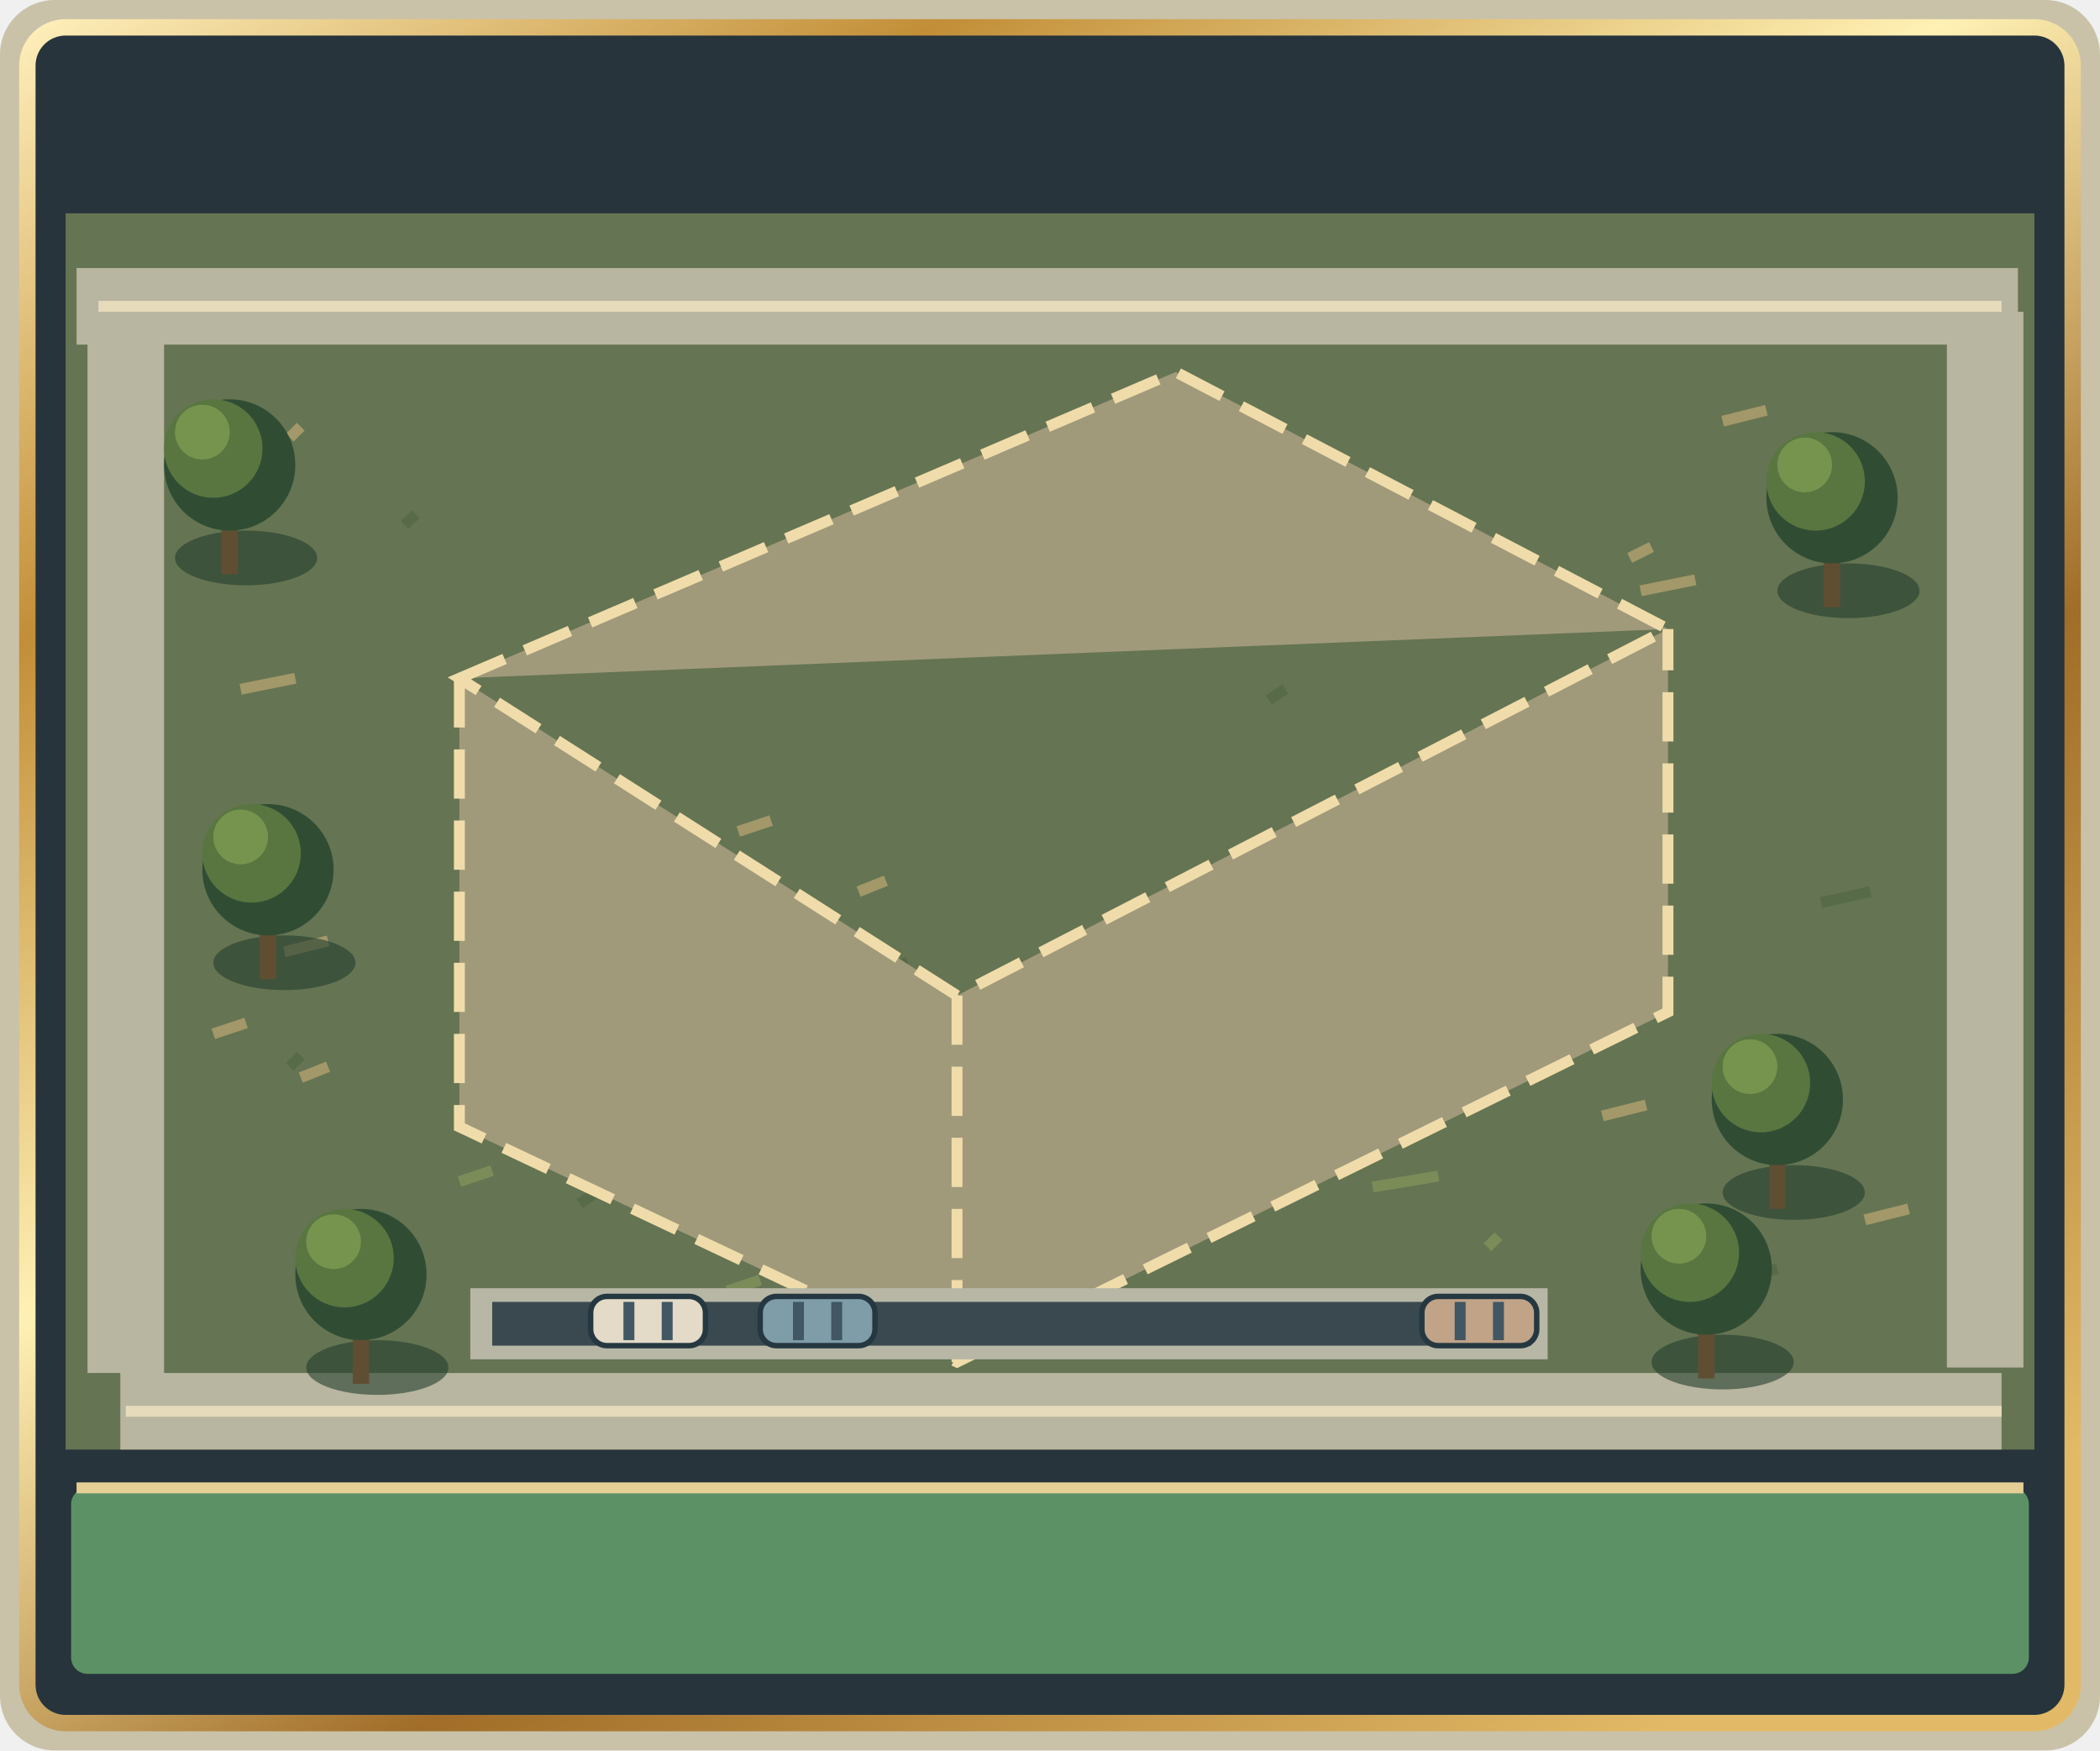
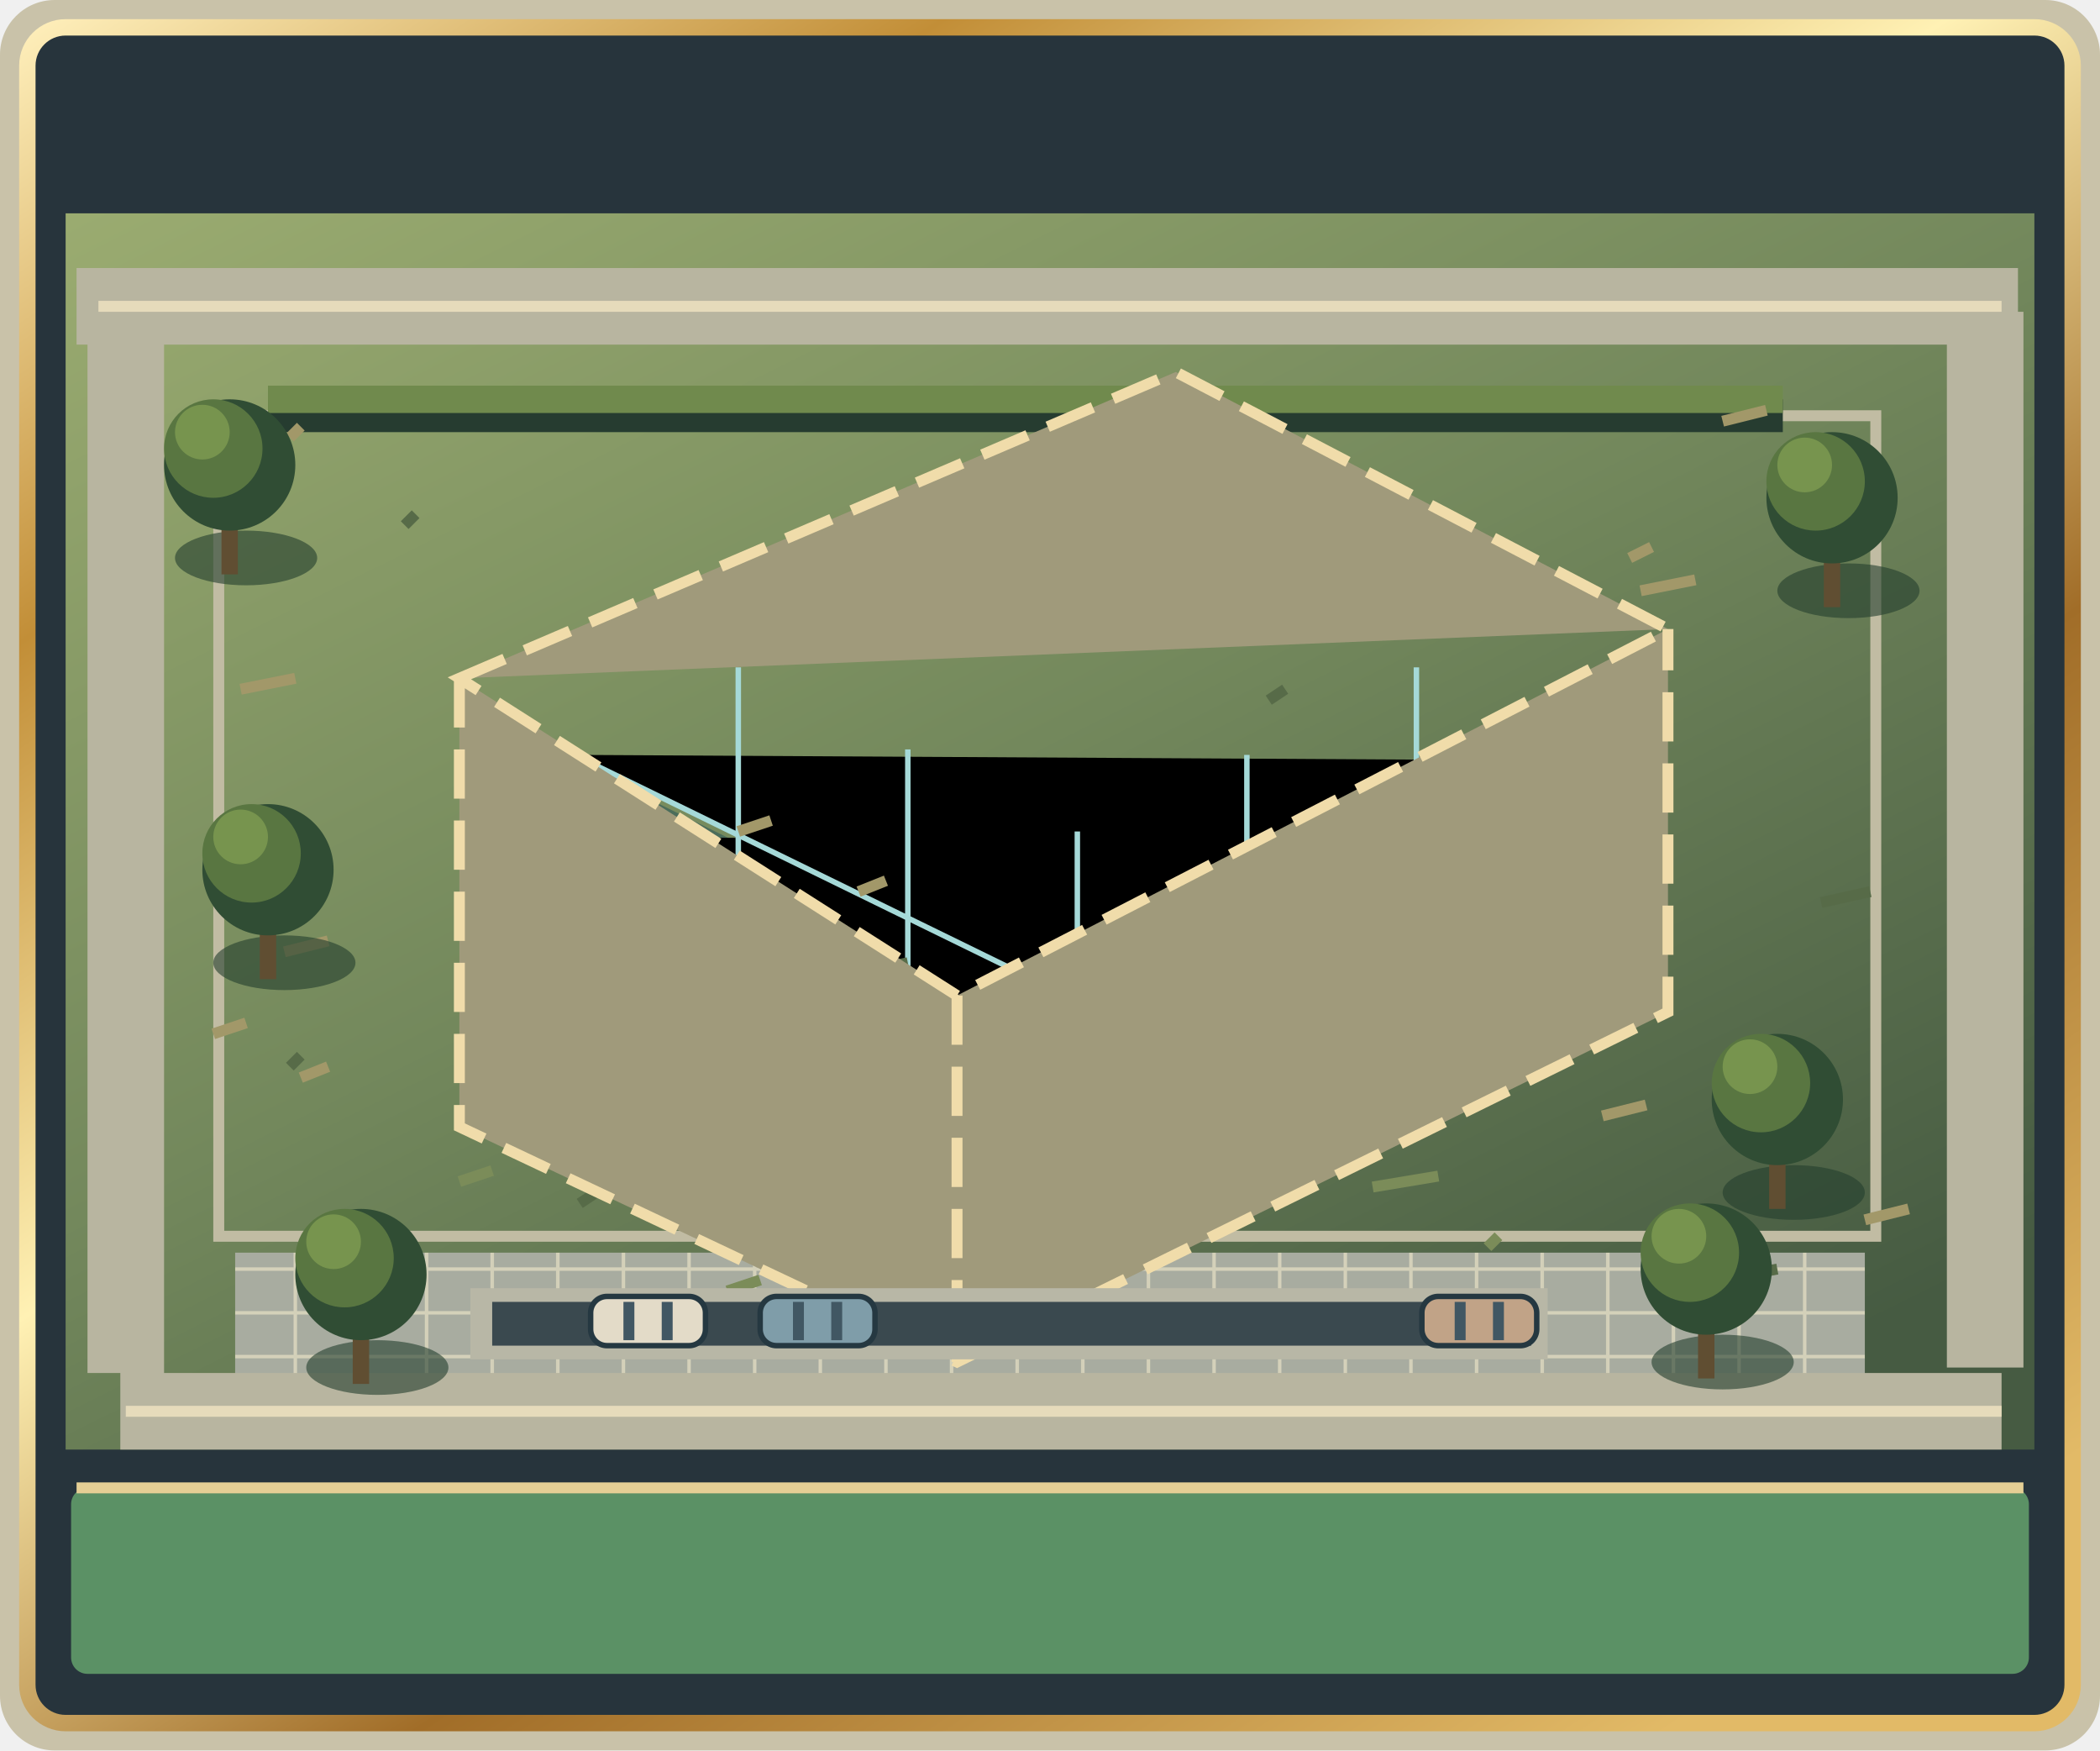
<svg xmlns="http://www.w3.org/2000/svg" viewBox="0 0 384 320" role="img" aria-label="Стадия строительства">
  <defs>
    <linearGradient id="gold" x2="0.8" y2="1">
      <stop stop-color="#fff0bc" />
      <stop offset=".22" stop-color="#c28e37" />
      <stop offset=".46" stop-color="#fff1b4" />
      <stop offset=".7" stop-color="#a16d28" />
      <stop offset="1" stop-color="#e2ba67" />
    </linearGradient>
    <linearGradient id="cream" x2="1" y2="1">
      <stop stop-color="#fff5d7" />
      <stop offset=".5" stop-color="#e8d3a0" />
      <stop offset="1" stop-color="#f7e9c8" />
    </linearGradient>
    <linearGradient id="navy" x2=".7" y2="1">
      <stop stop-color="#263b49" />
      <stop offset="1" stop-color="#06121e" />
    </linearGradient>
    <linearGradient id="glass" x2="1" y2="1">
      <stop stop-color="#d4e9e8" />
      <stop offset=".45" stop-color="#6495ad" />
      <stop offset="1" stop-color="#294453" />
    </linearGradient>
    <pattern id="grain" width="9" height="9" patternUnits="userSpaceOnUse">
      <path d="M0 1h2m3 4h1m1 3h2" stroke="#fff" opacity=".07" />
    </pattern>
+     <linearGradient id="soil" x2=".8" y2="1">
+       <stop stop-color="#9aab70" />
+       <stop offset=".5" stop-color="#73885c" />
+       <stop offset="1" stop-color="#465b42" />
+     </linearGradient>
+     <linearGradient id="concrete" x2="1" y2="1">
+       <stop stop-color="#e3decb" />
+       <stop offset="1" stop-color="#8d9b98" />
+     </linearGradient>
+     <pattern id="pavers" width="12" height="8" patternUnits="userSpaceOnUse">
+       <rect width="12" height="8" fill="#a8aca0" />
+       <path d="M0 0h12M0 8h12M6 0v8" stroke="#d3d0b9" stroke-width=".65" />
+     </pattern>
  </defs>
  <rect width="384" height="320" rx="10" fill="#c9c2a9" />
  <rect x="5" y="5" width="374" height="310" rx="7" fill="#27343c" stroke="url(#gold)" stroke-width="3" />
-   <rect x="12" y="39" width="360" height="226" fill="#657452" />
+   <rect x="12" y="39" width="360" height="226" fill="url(#soil)" />
+   <path d="M40 76H343V226H40Z" fill="none" stroke="#c1bca3" stroke-width="2" />
+   <path d="M43 229H341V253H43Z" fill="url(#pavers)" />
+   <path d="M49 76h277" stroke="#263c30" stroke-width="6" />
+   <path d="M49 73h277" stroke="#708a4d" stroke-width="5" />
+   <path d="M90 132l106 52 102-51v49l-102 51-106-50z" fill="#164757" opacity=".45" />
+   <path d="M105 138l90 44 88-43m-178 14l90 44 88-43m-178 14l90 44 88-43m-148-47v48m31-33v48m31-33v48m31-62v47m31-63v47" stroke="#a5d9d8" stroke-width="1" />
  <path d="M14 56H369M22 258H366M23 56V251M363 57V250" stroke="#b8b5a0" stroke-width="14" />
  <path d="M18 56H366M23 258H366" stroke="#e6dbbb" stroke-width="2" />
  <path d="M106 220l3 -2" stroke="#576b48" stroke-width="2" />
  <path d="M98 201l9 -2" stroke="#576b48" stroke-width="2" />
  <path d="M232 128l3 -2" stroke="#576b48" stroke-width="2" />
  <path d="M52 174l8 -2" stroke="#a29869" stroke-width="2" />
  <path d="M39 189l6 -2" stroke="#a29869" stroke-width="2" />
  <path d="M155 226l3 -2" stroke="#576b48" stroke-width="2" />
  <path d="M53 80l2 -2" stroke="#a29869" stroke-width="2" />
  <path d="M315 77l8 -2" stroke="#a29869" stroke-width="2" />
  <path d="M148 183l2 -2" stroke="#a29869" stroke-width="2" />
  <path d="M151 187l9 -2" stroke="#a29869" stroke-width="2" />
  <path d="M157 163l5 -2" stroke="#a29869" stroke-width="2" />
  <path d="M150 192l6 -2" stroke="#7b8c59" stroke-width="2" />
  <path d="M251 217l12 -2" stroke="#7b8c59" stroke-width="2" />
  <path d="M133 236l6 -2" stroke="#7b8c59" stroke-width="2" />
  <path d="M208 203l8 -2" stroke="#a29869" stroke-width="2" />
  <path d="M135 152l6 -2" stroke="#a29869" stroke-width="2" />
  <path d="M293 204l8 -2" stroke="#a29869" stroke-width="2" />
  <path d="M55 197l5 -2" stroke="#a29869" stroke-width="2" />
  <path d="M244 181l12 -2" stroke="#7b8c59" stroke-width="2" />
  <path d="M225 215l12 -2" stroke="#a29869" stroke-width="2" />
  <path d="M229 97l9 -2" stroke="#a29869" stroke-width="2" />
  <path d="M298 102l4 -2" stroke="#a29869" stroke-width="2" />
  <path d="M239 169l9 -2" stroke="#a29869" stroke-width="2" />
  <path d="M53 195l2 -2" stroke="#576b48" stroke-width="2" />
  <path d="M341 223l8 -2" stroke="#a29869" stroke-width="2" />
  <path d="M125 118l10 -2" stroke="#7b8c59" stroke-width="2" />
  <path d="M44 126l10 -2" stroke="#a29869" stroke-width="2" />
  <path d="M156 178l10 -2" stroke="#576b48" stroke-width="2" />
  <path d="M333 165l9 -2" stroke="#576b48" stroke-width="2" />
  <path d="M318 230l2 -2" stroke="#576b48" stroke-width="2" />
  <path d="M300 108l10 -2" stroke="#a29869" stroke-width="2" />
  <path d="M143 184l2 -2" stroke="#576b48" stroke-width="2" />
  <path d="M224 220l10 -2" stroke="#7b8c59" stroke-width="2" />
  <path d="M296 180l9 -2" stroke="#576b48" stroke-width="2" />
  <path d="M250 163l2 -2" stroke="#a29869" stroke-width="2" />
  <path d="M314 234l11 -2" stroke="#576b48" stroke-width="2" />
  <path d="M272 228l2 -2" stroke="#7b8c59" stroke-width="2" />
  <path d="M128 215l11 -2" stroke="#7b8c59" stroke-width="2" />
  <path d="M84 216l6 -2" stroke="#7b8c59" stroke-width="2" />
  <path d="M74 96l2 -2" stroke="#576b48" stroke-width="2" />
  <path d="M84 124l131-56 90 47-130 67zM84 124v82l91 43 130-64v-70M175 182v67" fill="#a09a7b" stroke="#f0dcaa" stroke-width="2" stroke-dasharray="9 4" />
  <path d="M86 242h197" stroke="#b8b7a6" stroke-width="13" />
  <path d="M90 242h190" stroke="#3a494f" stroke-width="8" />
  <rect x="108" y="237" width="21" height="9" rx="3" fill="#e3dbc8" stroke="#253841" />
  <path d="M115 238v7m7-7v7" stroke="#415763" stroke-width="2" />
  <rect x="139" y="237" width="21" height="9" rx="3" fill="#7f9da9" stroke="#253841" />
  <path d="M146 238v7m7-7v7" stroke="#415763" stroke-width="2" />
  <rect x="260" y="237" width="21" height="9" rx="3" fill="#c1a387" stroke="#253841" />
  <path d="M267 238v7m7-7v7" stroke="#415763" stroke-width="2" />
  <ellipse cx="45" cy="102" rx="13" ry="5" fill="#233e2d" opacity=".6" />
  <path d="M42 92v13" stroke="#604e32" stroke-width="3" />
  <circle cx="42" cy="85" r="12" fill="#304d34" />
  <circle cx="39" cy="82" r="9" fill="#597641" />
  <circle cx="37" cy="79" r="5" fill="#77944e" />
  <ellipse cx="52" cy="176" rx="13" ry="5" fill="#233e2d" opacity=".6" />
  <path d="M49 166v13" stroke="#604e32" stroke-width="3" />
  <circle cx="49" cy="159" r="12" fill="#304d34" />
  <circle cx="46" cy="156" r="9" fill="#597641" />
  <circle cx="44" cy="153" r="5" fill="#77944e" />
  <ellipse cx="328" cy="218" rx="13" ry="5" fill="#233e2d" opacity=".6" />
  <path d="M325 208v13" stroke="#604e32" stroke-width="3" />
  <circle cx="325" cy="201" r="12" fill="#304d34" />
  <circle cx="322" cy="198" r="9" fill="#597641" />
  <circle cx="320" cy="195" r="5" fill="#77944e" />
  <ellipse cx="315" cy="249" rx="13" ry="5" fill="#233e2d" opacity=".6" />
  <path d="M312 239v13" stroke="#604e32" stroke-width="3" />
  <circle cx="312" cy="232" r="12" fill="#304d34" />
  <circle cx="309" cy="229" r="9" fill="#597641" />
  <circle cx="307" cy="226" r="5" fill="#77944e" />
  <ellipse cx="69" cy="250" rx="13" ry="5" fill="#233e2d" opacity=".6" />
  <path d="M66 240v13" stroke="#604e32" stroke-width="3" />
  <circle cx="66" cy="233" r="12" fill="#304d34" />
  <circle cx="63" cy="230" r="9" fill="#597641" />
  <circle cx="61" cy="227" r="5" fill="#77944e" />
  <ellipse cx="338" cy="108" rx="13" ry="5" fill="#233e2d" opacity=".6" />
  <path d="M335 98v13" stroke="#604e32" stroke-width="3" />
  <circle cx="335" cy="91" r="12" fill="#304d34" />
  <circle cx="332" cy="88" r="9" fill="#597641" />
  <circle cx="330" cy="85" r="5" fill="#77944e" />
  <rect x="13" y="272" width="358" height="34" rx="3" fill="#5b9165" />
  <path d="M14 272h356" stroke="#e5cf95" stroke-width="2" />
</svg>
